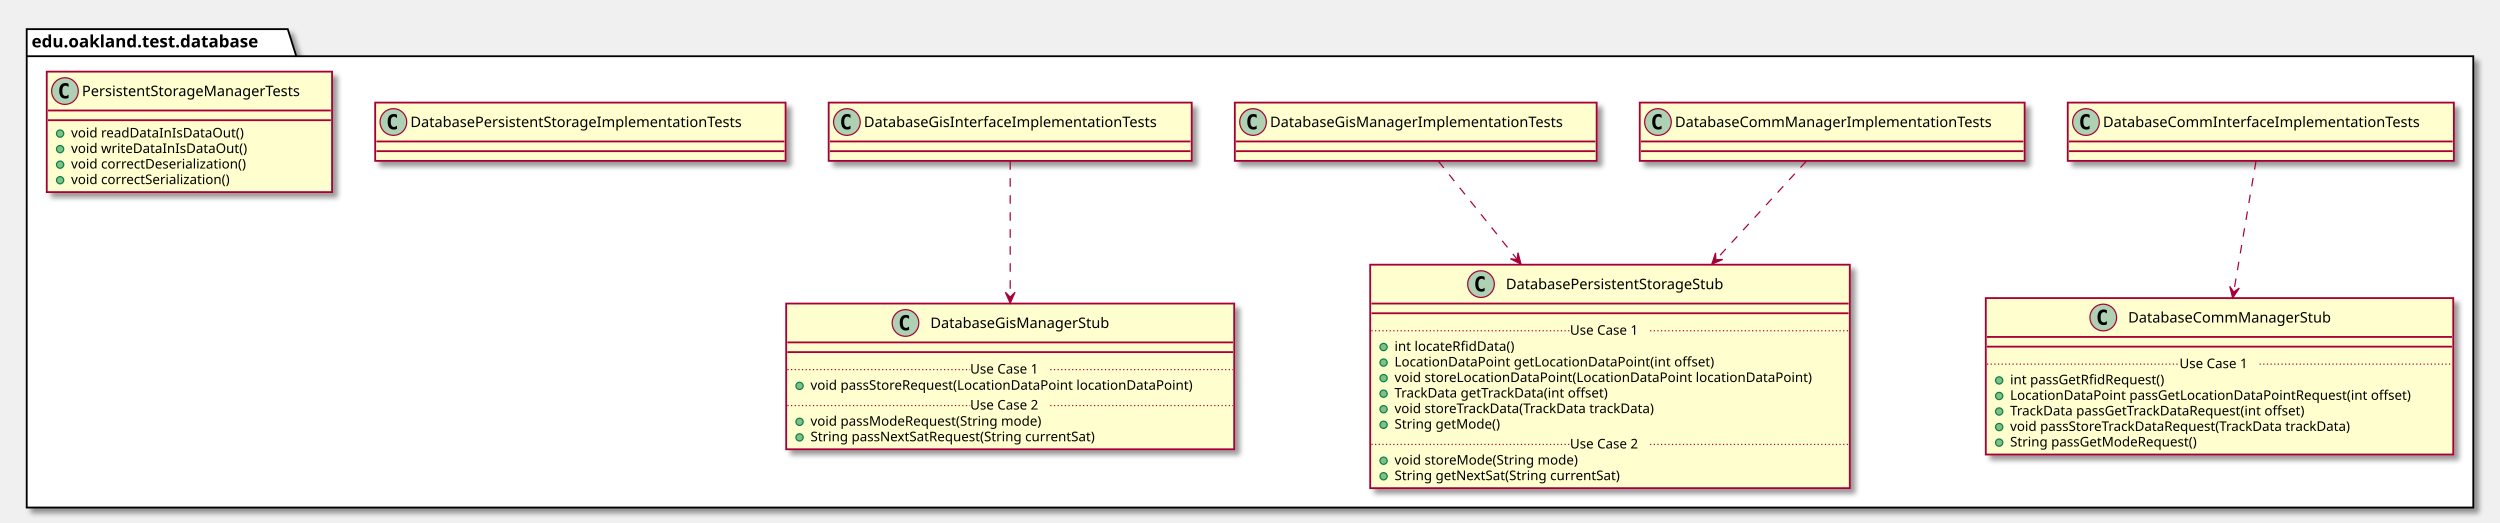
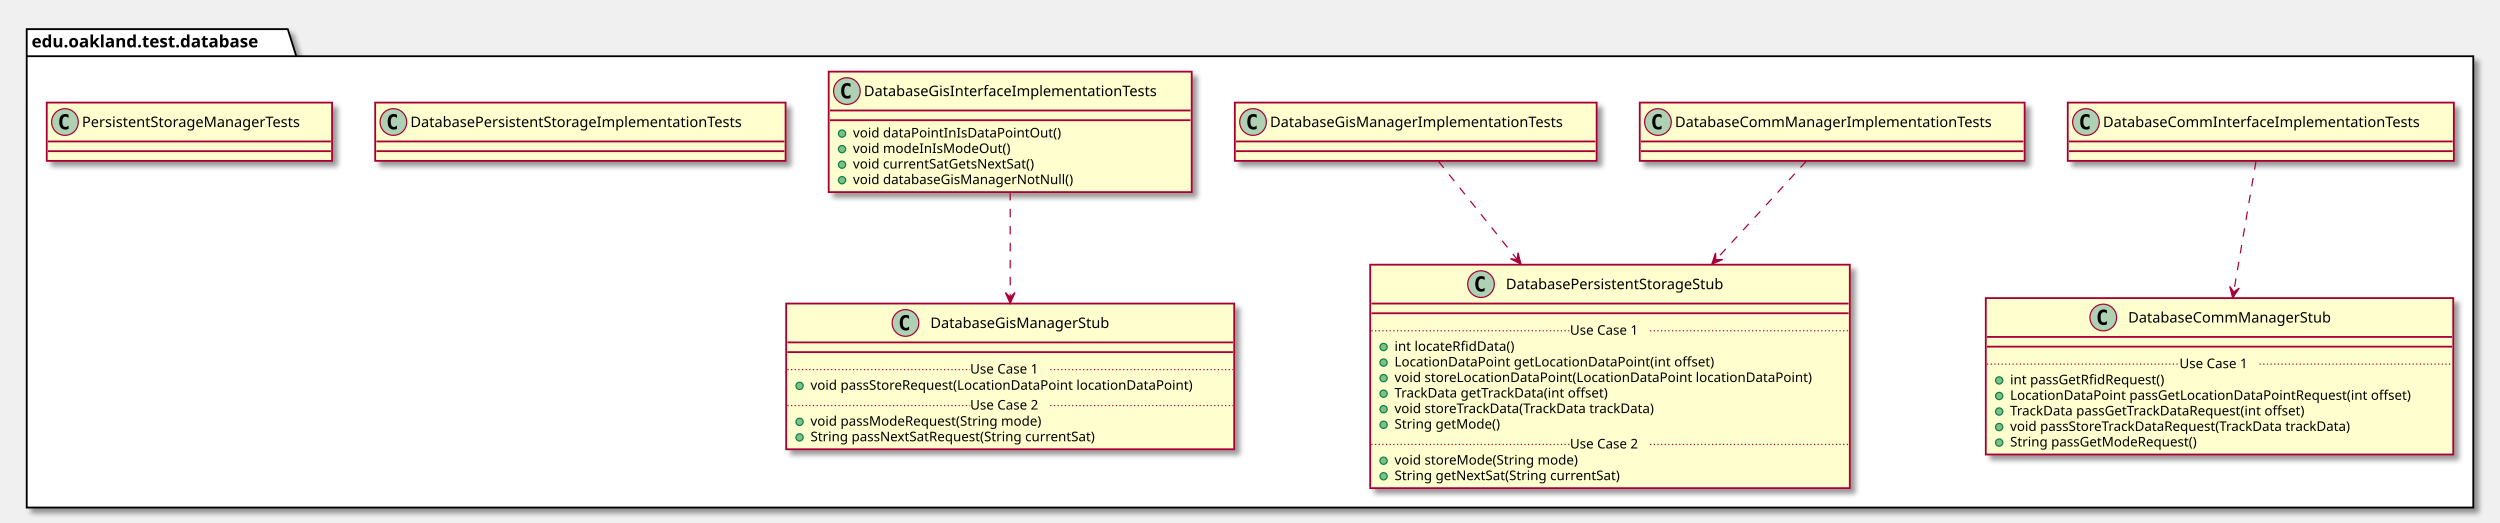
<svg xmlns="http://www.w3.org/2000/svg" contentScriptType="application/ecmascript" contentStyleType="text/css" height="430px" preserveAspectRatio="none" style="width:2059px;height:430px;" version="1.1" viewBox="0 0 2059 430" width="2059px" zoomAndPan="magnify">
  <defs>
-     <filter height="300%" id="frzniudco0o22" width="300%" x="-1" y="-1">
+     <filter height="300%" id="fltw43q239fca" width="300%" x="-1" y="-1">
      <feGaussianBlur result="blurOut" stdDeviation="2.0" />
      <feColorMatrix in="blurOut" result="blurOut2" type="matrix" values="0 0 0 0 0 0 0 0 0 0 0 0 0 0 0 0 0 0 .4 0" />
      <feOffset dx="4.0" dy="4.0" in="blurOut2" result="blurOut3" />
      <feBlend in="SourceGraphic" in2="blurOut3" mode="normal" />
    </filter>
  </defs>
  <g>
-     <polygon fill="#FFFFFF" filter="url(#frzniudco0o22)" points="22,24,237,24,244,46.297,2037,46.297,2037,418,22,418,22,24" style="stroke: #000000; stroke-width: 1.5;" />
+     <polygon fill="#FFFFFF" filter="url(#fltw43q239fca)" points="22,24,237,24,244,46.297,2037,46.297,2037,418,22,418,22,24" style="stroke: #000000; stroke-width: 1.5;" />
    <line style="stroke: #000000; stroke-width: 1.5;" x1="22" x2="244" y1="46.297" y2="46.297" />
    <text fill="#000000" font-family="sans-serif" font-size="14" font-weight="bold" lengthAdjust="spacingAndGlyphs" textLength="209" x="26" y="38.995">edu.oakland.test.database</text>
-     <rect fill="#FEFECE" filter="url(#frzniudco0o22)" height="48" id="DatabaseCommInterfaceImplementationTests" style="stroke: #A80036; stroke-width: 1.5;" width="318" x="1703" y="84.5" />
+     <rect fill="#FEFECE" filter="url(#fltw43q239fca)" height="48" id="DatabaseCommInterfaceImplementationTests" style="stroke: #A80036; stroke-width: 1.5;" width="318" x="1703" y="84.5" />
    <ellipse cx="1718" cy="100.5" fill="#ADD1B2" rx="11" ry="11" style="stroke: #A80036; stroke-width: 1.0;" />
    <path d="M1720.969,106.141 Q1720.391,106.438 1719.75,106.578 Q1719.109,106.734 1718.406,106.734 Q1715.906,106.734 1714.578,105.094 Q1713.266,103.438 1713.266,100.312 Q1713.266,97.188 1714.578,95.531 Q1715.906,93.875 1718.406,93.875 Q1719.109,93.875 1719.75,94.031 Q1720.406,94.188 1720.969,94.484 L1720.969,97.203 Q1720.344,96.625 1719.75,96.359 Q1719.156,96.078 1718.531,96.078 Q1717.188,96.078 1716.5,97.156 Q1715.812,98.219 1715.812,100.312 Q1715.812,102.406 1716.5,103.484 Q1717.188,104.547 1718.531,104.547 Q1719.156,104.547 1719.75,104.281 Q1720.344,104 1720.969,103.422 L1720.969,106.141 Z " />
    <text fill="#000000" font-family="sans-serif" font-size="12" lengthAdjust="spacingAndGlyphs" textLength="286" x="1732" y="104.654">DatabaseCommInterfaceImplementationTests</text>
    <line style="stroke: #A80036; stroke-width: 1.5;" x1="1704" x2="2020" y1="116.5" y2="116.5" />
    <line style="stroke: #A80036; stroke-width: 1.5;" x1="1704" x2="2020" y1="124.5" y2="124.5" />
-     <rect fill="#FEFECE" filter="url(#frzniudco0o22)" height="128.828" id="DatabaseCommManagerStub" style="stroke: #A80036; stroke-width: 1.5;" width="385" x="1635.5" y="245.5" />
+     <rect fill="#FEFECE" filter="url(#fltw43q239fca)" height="128.828" id="DatabaseCommManagerStub" style="stroke: #A80036; stroke-width: 1.5;" width="385" x="1635.5" y="245.5" />
    <ellipse cx="1732.25" cy="261.5" fill="#ADD1B2" rx="11" ry="11" style="stroke: #A80036; stroke-width: 1.0;" />
    <path d="M1735.219,267.141 Q1734.641,267.438 1734,267.578 Q1733.359,267.734 1732.656,267.734 Q1730.156,267.734 1728.828,266.094 Q1727.516,264.438 1727.516,261.312 Q1727.516,258.188 1728.828,256.531 Q1730.156,254.875 1732.656,254.875 Q1733.359,254.875 1734,255.031 Q1734.656,255.188 1735.219,255.484 L1735.219,258.203 Q1734.594,257.625 1734,257.359 Q1733.406,257.078 1732.781,257.078 Q1731.438,257.078 1730.75,258.156 Q1730.062,259.219 1730.062,261.312 Q1730.062,263.406 1730.75,264.484 Q1731.438,265.547 1732.781,265.547 Q1733.406,265.547 1734,265.281 Q1734.594,265 1735.219,264.422 L1735.219,267.141 Z " />
    <text fill="#000000" font-family="sans-serif" font-size="12" lengthAdjust="spacingAndGlyphs" textLength="183" x="1752.75" y="265.654">DatabaseCommManagerStub</text>
    <line style="stroke: #A80036; stroke-width: 1.5;" x1="1636.5" x2="2019.5" y1="277.5" y2="277.5" />
    <line style="stroke: #A80036; stroke-width: 1.5;" x1="1636.5" x2="2019.5" y1="285.5" y2="285.5" />
    <ellipse cx="1646.5" cy="313.305" fill="#84BE84" rx="3" ry="3" style="stroke: #038048; stroke-width: 1.0;" />
    <text fill="#000000" font-family="sans-serif" font-size="11" lengthAdjust="spacingAndGlyphs" textLength="141" x="1655.5" y="316.515">int passGetRfidRequest()</text>
    <ellipse cx="1646.5" cy="326.109" fill="#84BE84" rx="3" ry="3" style="stroke: #038048; stroke-width: 1.0;" />
    <text fill="#000000" font-family="sans-serif" font-size="11" lengthAdjust="spacingAndGlyphs" textLength="359" x="1655.5" y="329.32">LocationDataPoint passGetLocationDataPointRequest(int offset)</text>
    <ellipse cx="1646.5" cy="338.914" fill="#84BE84" rx="3" ry="3" style="stroke: #038048; stroke-width: 1.0;" />
    <text fill="#000000" font-family="sans-serif" font-size="11" lengthAdjust="spacingAndGlyphs" textLength="271" x="1655.5" y="342.125">TrackData passGetTrackDataRequest(int offset)</text>
    <ellipse cx="1646.5" cy="351.719" fill="#84BE84" rx="3" ry="3" style="stroke: #038048; stroke-width: 1.0;" />
    <text fill="#000000" font-family="sans-serif" font-size="11" lengthAdjust="spacingAndGlyphs" textLength="312" x="1655.5" y="354.929">void passStoreTrackDataRequest(TrackData trackData)</text>
    <ellipse cx="1646.5" cy="364.523" fill="#84BE84" rx="3" ry="3" style="stroke: #038048; stroke-width: 1.0;" />
    <text fill="#000000" font-family="sans-serif" font-size="11" lengthAdjust="spacingAndGlyphs" textLength="170" x="1655.5" y="367.734">String passGetModeRequest()</text>
    <line style="stroke: #A80036; stroke-width: 1.0; stroke-dasharray: 1.0,2.0;" x1="1636.5" x2="1795" y1="299.902" y2="299.902" />
    <text fill="#000000" font-family="sans-serif" font-size="11" lengthAdjust="spacingAndGlyphs" textLength="66" x="1795" y="303.21">Use Case 1</text>
    <line style="stroke: #A80036; stroke-width: 1.0; stroke-dasharray: 1.0,2.0;" x1="1861" x2="2019.5" y1="299.902" y2="299.902" />
-     <rect fill="#FEFECE" filter="url(#frzniudco0o22)" height="48" id="DatabaseCommManagerImplementationTests" style="stroke: #A80036; stroke-width: 1.5;" width="317" x="1350.5" y="84.5" />
+     <rect fill="#FEFECE" filter="url(#fltw43q239fca)" height="48" id="DatabaseCommManagerImplementationTests" style="stroke: #A80036; stroke-width: 1.5;" width="317" x="1350.5" y="84.5" />
    <ellipse cx="1365.5" cy="100.5" fill="#ADD1B2" rx="11" ry="11" style="stroke: #A80036; stroke-width: 1.0;" />
    <path d="M1368.469,106.141 Q1367.891,106.438 1367.25,106.578 Q1366.609,106.734 1365.906,106.734 Q1363.406,106.734 1362.078,105.094 Q1360.766,103.438 1360.766,100.312 Q1360.766,97.188 1362.078,95.531 Q1363.406,93.875 1365.906,93.875 Q1366.609,93.875 1367.25,94.031 Q1367.906,94.188 1368.469,94.484 L1368.469,97.203 Q1367.844,96.625 1367.25,96.359 Q1366.656,96.078 1366.031,96.078 Q1364.688,96.078 1364,97.156 Q1363.312,98.219 1363.312,100.312 Q1363.312,102.406 1364,103.484 Q1364.688,104.547 1366.031,104.547 Q1366.656,104.547 1367.25,104.281 Q1367.844,104 1368.469,103.422 L1368.469,106.141 Z " />
    <text fill="#000000" font-family="sans-serif" font-size="12" lengthAdjust="spacingAndGlyphs" textLength="285" x="1379.5" y="104.654">DatabaseCommManagerImplementationTests</text>
    <line style="stroke: #A80036; stroke-width: 1.5;" x1="1351.5" x2="1666.5" y1="116.5" y2="116.5" />
    <line style="stroke: #A80036; stroke-width: 1.5;" x1="1351.5" x2="1666.5" y1="124.5" y2="124.5" />
-     <rect fill="#FEFECE" filter="url(#frzniudco0o22)" height="184.047" id="DatabasePersistentStorageStub" style="stroke: #A80036; stroke-width: 1.5;" width="395" x="1128.5" y="218" />
+     <rect fill="#FEFECE" filter="url(#fltw43q239fca)" height="184.047" id="DatabasePersistentStorageStub" style="stroke: #A80036; stroke-width: 1.5;" width="395" x="1128.5" y="218" />
    <ellipse cx="1219.75" cy="234" fill="#ADD1B2" rx="11" ry="11" style="stroke: #A80036; stroke-width: 1.0;" />
    <path d="M1222.719,239.641 Q1222.141,239.938 1221.5,240.078 Q1220.859,240.234 1220.156,240.234 Q1217.656,240.234 1216.328,238.594 Q1215.016,236.938 1215.016,233.812 Q1215.016,230.688 1216.328,229.031 Q1217.656,227.375 1220.156,227.375 Q1220.859,227.375 1221.5,227.531 Q1222.156,227.688 1222.719,227.984 L1222.719,230.703 Q1222.094,230.125 1221.5,229.859 Q1220.906,229.578 1220.281,229.578 Q1218.938,229.578 1218.25,230.656 Q1217.562,231.719 1217.562,233.812 Q1217.562,235.906 1218.25,236.984 Q1218.938,238.047 1220.281,238.047 Q1220.906,238.047 1221.5,237.781 Q1222.094,237.5 1222.719,236.922 L1222.719,239.641 Z " />
    <text fill="#000000" font-family="sans-serif" font-size="12" lengthAdjust="spacingAndGlyphs" textLength="204" x="1240.25" y="238.154">DatabasePersistentStorageStub</text>
    <line style="stroke: #A80036; stroke-width: 1.5;" x1="1129.5" x2="1522.5" y1="250" y2="250" />
    <line style="stroke: #A80036; stroke-width: 1.5;" x1="1129.5" x2="1522.5" y1="258" y2="258" />
    <ellipse cx="1139.5" cy="285.805" fill="#84BE84" rx="3" ry="3" style="stroke: #038048; stroke-width: 1.0;" />
    <text fill="#000000" font-family="sans-serif" font-size="11" lengthAdjust="spacingAndGlyphs" textLength="107" x="1148.5" y="289.015">int locateRfidData()</text>
    <ellipse cx="1139.5" cy="298.609" fill="#84BE84" rx="3" ry="3" style="stroke: #038048; stroke-width: 1.0;" />
    <text fill="#000000" font-family="sans-serif" font-size="11" lengthAdjust="spacingAndGlyphs" textLength="283" x="1148.5" y="301.82">LocationDataPoint getLocationDataPoint(int offset)</text>
    <ellipse cx="1139.5" cy="311.414" fill="#84BE84" rx="3" ry="3" style="stroke: #038048; stroke-width: 1.0;" />
    <text fill="#000000" font-family="sans-serif" font-size="11" lengthAdjust="spacingAndGlyphs" textLength="369" x="1148.5" y="314.625">void storeLocationDataPoint(LocationDataPoint locationDataPoint)</text>
    <ellipse cx="1139.5" cy="324.219" fill="#84BE84" rx="3" ry="3" style="stroke: #038048; stroke-width: 1.0;" />
    <text fill="#000000" font-family="sans-serif" font-size="11" lengthAdjust="spacingAndGlyphs" textLength="195" x="1148.5" y="327.429">TrackData getTrackData(int offset)</text>
    <ellipse cx="1139.5" cy="337.023" fill="#84BE84" rx="3" ry="3" style="stroke: #038048; stroke-width: 1.0;" />
    <text fill="#000000" font-family="sans-serif" font-size="11" lengthAdjust="spacingAndGlyphs" textLength="237" x="1148.5" y="340.234">void storeTrackData(TrackData trackData)</text>
    <ellipse cx="1139.5" cy="349.828" fill="#84BE84" rx="3" ry="3" style="stroke: #038048; stroke-width: 1.0;" />
    <text fill="#000000" font-family="sans-serif" font-size="11" lengthAdjust="spacingAndGlyphs" textLength="94" x="1148.5" y="353.039">String getMode()</text>
    <line style="stroke: #A80036; stroke-width: 1.0; stroke-dasharray: 1.0,2.0;" x1="1129.5" x2="1293" y1="272.402" y2="272.402" />
    <text fill="#000000" font-family="sans-serif" font-size="11" lengthAdjust="spacingAndGlyphs" textLength="66" x="1293" y="275.71">Use Case 1</text>
    <line style="stroke: #A80036; stroke-width: 1.0; stroke-dasharray: 1.0,2.0;" x1="1359" x2="1522.5" y1="272.402" y2="272.402" />
    <ellipse cx="1139.5" cy="379.438" fill="#84BE84" rx="3" ry="3" style="stroke: #038048; stroke-width: 1.0;" />
    <text fill="#000000" font-family="sans-serif" font-size="11" lengthAdjust="spacingAndGlyphs" textLength="165" x="1148.5" y="382.648">void storeMode(String mode)</text>
    <ellipse cx="1139.5" cy="392.242" fill="#84BE84" rx="3" ry="3" style="stroke: #038048; stroke-width: 1.0;" />
    <text fill="#000000" font-family="sans-serif" font-size="11" lengthAdjust="spacingAndGlyphs" textLength="206" x="1148.5" y="395.453">String getNextSat(String currentSat)</text>
    <line style="stroke: #A80036; stroke-width: 1.0; stroke-dasharray: 1.0,2.0;" x1="1129.5" x2="1293" y1="366.035" y2="366.035" />
    <text fill="#000000" font-family="sans-serif" font-size="11" lengthAdjust="spacingAndGlyphs" textLength="66" x="1293" y="369.343">Use Case 2</text>
    <line style="stroke: #A80036; stroke-width: 1.0; stroke-dasharray: 1.0,2.0;" x1="1359" x2="1522.5" y1="366.035" y2="366.035" />
-     <rect fill="#FEFECE" filter="url(#frzniudco0o22)" height="48" id="DatabaseGisInterfaceImplementationTests" style="stroke: #A80036; stroke-width: 1.5;" width="299" x="682.5" y="84.5" />
-     <ellipse cx="697.5" cy="100.5" fill="#ADD1B2" rx="11" ry="11" style="stroke: #A80036; stroke-width: 1.0;" />
-     <path d="M700.469,106.141 Q699.891,106.438 699.25,106.578 Q698.609,106.734 697.906,106.734 Q695.406,106.734 694.078,105.094 Q692.766,103.438 692.766,100.312 Q692.766,97.188 694.078,95.531 Q695.406,93.875 697.906,93.875 Q698.609,93.875 699.25,94.031 Q699.906,94.188 700.469,94.484 L700.469,97.203 Q699.844,96.625 699.25,96.359 Q698.656,96.078 698.031,96.078 Q696.688,96.078 696,97.156 Q695.312,98.219 695.312,100.312 Q695.312,102.406 696,103.484 Q696.688,104.547 698.031,104.547 Q698.656,104.547 699.25,104.281 Q699.844,104 700.469,103.422 L700.469,106.141 Z " />
-     <text fill="#000000" font-family="sans-serif" font-size="12" lengthAdjust="spacingAndGlyphs" textLength="267" x="711.5" y="104.654">DatabaseGisInterfaceImplementationTests</text>
-     <line style="stroke: #A80036; stroke-width: 1.5;" x1="683.5" x2="980.5" y1="116.5" y2="116.5" />
-     <line style="stroke: #A80036; stroke-width: 1.5;" x1="683.5" x2="980.5" y1="124.5" y2="124.5" />
-     <rect fill="#FEFECE" filter="url(#frzniudco0o22)" height="120.023" id="DatabaseGisManagerStub" style="stroke: #A80036; stroke-width: 1.5;" width="369" x="647.5" y="250" />
+     <rect fill="#FEFECE" filter="url(#fltw43q239fca)" height="99.219" id="DatabaseGisInterfaceImplementationTests" style="stroke: #A80036; stroke-width: 1.5;" width="299" x="682.5" y="59" />
+     <ellipse cx="697.5" cy="75" fill="#ADD1B2" rx="11" ry="11" style="stroke: #A80036; stroke-width: 1.0;" />
+     <path d="M700.469,80.641 Q699.891,80.938 699.25,81.078 Q698.609,81.234 697.906,81.234 Q695.406,81.234 694.078,79.594 Q692.766,77.938 692.766,74.812 Q692.766,71.688 694.078,70.031 Q695.406,68.375 697.906,68.375 Q698.609,68.375 699.25,68.531 Q699.906,68.688 700.469,68.984 L700.469,71.703 Q699.844,71.125 699.25,70.859 Q698.656,70.578 698.031,70.578 Q696.688,70.578 696,71.656 Q695.312,72.719 695.312,74.812 Q695.312,76.906 696,77.984 Q696.688,79.047 698.031,79.047 Q698.656,79.047 699.25,78.781 Q699.844,78.5 700.469,77.922 L700.469,80.641 Z " />
+     <text fill="#000000" font-family="sans-serif" font-size="12" lengthAdjust="spacingAndGlyphs" textLength="267" x="711.5" y="79.154">DatabaseGisInterfaceImplementationTests</text>
+     <line style="stroke: #A80036; stroke-width: 1.5;" x1="683.5" x2="980.5" y1="91" y2="91" />
+     <line style="stroke: #A80036; stroke-width: 1.5;" x1="683.5" x2="980.5" y1="99" y2="99" />
+     <ellipse cx="693.5" cy="110" fill="#84BE84" rx="3" ry="3" style="stroke: #038048; stroke-width: 1.0;" />
+     <text fill="#000000" font-family="sans-serif" font-size="11" lengthAdjust="spacingAndGlyphs" textLength="182" x="702.5" y="113.21">void dataPointInIsDataPointOut()</text>
+     <ellipse cx="693.5" cy="122.805" fill="#84BE84" rx="3" ry="3" style="stroke: #038048; stroke-width: 1.0;" />
+     <text fill="#000000" font-family="sans-serif" font-size="11" lengthAdjust="spacingAndGlyphs" textLength="137" x="702.5" y="126.015">void modeInIsModeOut()</text>
+     <ellipse cx="693.5" cy="135.609" fill="#84BE84" rx="3" ry="3" style="stroke: #038048; stroke-width: 1.0;" />
+     <text fill="#000000" font-family="sans-serif" font-size="11" lengthAdjust="spacingAndGlyphs" textLength="166" x="702.5" y="138.82">void currentSatGetsNextSat()</text>
+     <ellipse cx="693.5" cy="148.414" fill="#84BE84" rx="3" ry="3" style="stroke: #038048; stroke-width: 1.0;" />
+     <text fill="#000000" font-family="sans-serif" font-size="11" lengthAdjust="spacingAndGlyphs" textLength="196" x="702.5" y="151.625">void databaseGisManagerNotNull()</text>
+     <rect fill="#FEFECE" filter="url(#fltw43q239fca)" height="120.023" id="DatabaseGisManagerStub" style="stroke: #A80036; stroke-width: 1.5;" width="369" x="647.5" y="250" />
    <ellipse cx="745.75" cy="266" fill="#ADD1B2" rx="11" ry="11" style="stroke: #A80036; stroke-width: 1.0;" />
    <path d="M748.719,271.641 Q748.141,271.938 747.5,272.078 Q746.859,272.234 746.156,272.234 Q743.656,272.234 742.328,270.594 Q741.016,268.938 741.016,265.812 Q741.016,262.688 742.328,261.031 Q743.656,259.375 746.156,259.375 Q746.859,259.375 747.5,259.531 Q748.156,259.688 748.719,259.984 L748.719,262.703 Q748.094,262.125 747.5,261.859 Q746.906,261.578 746.281,261.578 Q744.938,261.578 744.25,262.656 Q743.562,263.719 743.562,265.812 Q743.562,267.906 744.25,268.984 Q744.938,270.047 746.281,270.047 Q746.906,270.047 747.5,269.781 Q748.094,269.5 748.719,268.922 L748.719,271.641 Z " />
    <text fill="#000000" font-family="sans-serif" font-size="12" lengthAdjust="spacingAndGlyphs" textLength="164" x="766.25" y="270.154">DatabaseGisManagerStub</text>
    <line style="stroke: #A80036; stroke-width: 1.5;" x1="648.5" x2="1015.5" y1="282" y2="282" />
    <line style="stroke: #A80036; stroke-width: 1.5;" x1="648.5" x2="1015.5" y1="290" y2="290" />
    <ellipse cx="658.5" cy="317.805" fill="#84BE84" rx="3" ry="3" style="stroke: #038048; stroke-width: 1.0;" />
    <text fill="#000000" font-family="sans-serif" font-size="11" lengthAdjust="spacingAndGlyphs" textLength="343" x="667.5" y="321.015">void passStoreRequest(LocationDataPoint locationDataPoint)</text>
    <line style="stroke: #A80036; stroke-width: 1.0; stroke-dasharray: 1.0,2.0;" x1="648.5" x2="799" y1="304.402" y2="304.402" />
    <text fill="#000000" font-family="sans-serif" font-size="11" lengthAdjust="spacingAndGlyphs" textLength="66" x="799" y="307.71">Use Case 1</text>
    <line style="stroke: #A80036; stroke-width: 1.0; stroke-dasharray: 1.0,2.0;" x1="865" x2="1015.5" y1="304.402" y2="304.402" />
    <ellipse cx="658.5" cy="347.414" fill="#84BE84" rx="3" ry="3" style="stroke: #038048; stroke-width: 1.0;" />
    <text fill="#000000" font-family="sans-serif" font-size="11" lengthAdjust="spacingAndGlyphs" textLength="209" x="667.5" y="350.625">void passModeRequest(String mode)</text>
    <ellipse cx="658.5" cy="360.219" fill="#84BE84" rx="3" ry="3" style="stroke: #038048; stroke-width: 1.0;" />
    <text fill="#000000" font-family="sans-serif" font-size="11" lengthAdjust="spacingAndGlyphs" textLength="262" x="667.5" y="363.429">String passNextSatRequest(String currentSat)</text>
    <line style="stroke: #A80036; stroke-width: 1.0; stroke-dasharray: 1.0,2.0;" x1="648.5" x2="799" y1="334.012" y2="334.012" />
    <text fill="#000000" font-family="sans-serif" font-size="11" lengthAdjust="spacingAndGlyphs" textLength="66" x="799" y="337.32">Use Case 2</text>
    <line style="stroke: #A80036; stroke-width: 1.0; stroke-dasharray: 1.0,2.0;" x1="865" x2="1015.5" y1="334.012" y2="334.012" />
-     <rect fill="#FEFECE" filter="url(#frzniudco0o22)" height="48" id="DatabaseGisManagerImplementationTests" style="stroke: #A80036; stroke-width: 1.5;" width="298" x="1017" y="84.5" />
+     <rect fill="#FEFECE" filter="url(#fltw43q239fca)" height="48" id="DatabaseGisManagerImplementationTests" style="stroke: #A80036; stroke-width: 1.5;" width="298" x="1017" y="84.5" />
    <ellipse cx="1032" cy="100.5" fill="#ADD1B2" rx="11" ry="11" style="stroke: #A80036; stroke-width: 1.0;" />
    <path d="M1034.969,106.141 Q1034.391,106.438 1033.75,106.578 Q1033.109,106.734 1032.406,106.734 Q1029.906,106.734 1028.578,105.094 Q1027.266,103.438 1027.266,100.312 Q1027.266,97.188 1028.578,95.531 Q1029.906,93.875 1032.406,93.875 Q1033.109,93.875 1033.75,94.031 Q1034.406,94.188 1034.969,94.484 L1034.969,97.203 Q1034.344,96.625 1033.75,96.359 Q1033.156,96.078 1032.531,96.078 Q1031.188,96.078 1030.5,97.156 Q1029.812,98.219 1029.812,100.312 Q1029.812,102.406 1030.5,103.484 Q1031.188,104.547 1032.531,104.547 Q1033.156,104.547 1033.75,104.281 Q1034.344,104 1034.969,103.422 L1034.969,106.141 Z " />
    <text fill="#000000" font-family="sans-serif" font-size="12" lengthAdjust="spacingAndGlyphs" textLength="266" x="1046" y="104.654">DatabaseGisManagerImplementationTests</text>
    <line style="stroke: #A80036; stroke-width: 1.5;" x1="1018" x2="1314" y1="116.5" y2="116.5" />
    <line style="stroke: #A80036; stroke-width: 1.5;" x1="1018" x2="1314" y1="124.5" y2="124.5" />
-     <rect fill="#FEFECE" filter="url(#frzniudco0o22)" height="48" id="DatabasePersistentStorageImplementationTests" style="stroke: #A80036; stroke-width: 1.5;" width="338" x="309" y="84.5" />
+     <rect fill="#FEFECE" filter="url(#fltw43q239fca)" height="48" id="DatabasePersistentStorageImplementationTests" style="stroke: #A80036; stroke-width: 1.5;" width="338" x="309" y="84.5" />
    <ellipse cx="324" cy="100.5" fill="#ADD1B2" rx="11" ry="11" style="stroke: #A80036; stroke-width: 1.0;" />
    <path d="M326.969,106.141 Q326.391,106.438 325.75,106.578 Q325.109,106.734 324.406,106.734 Q321.906,106.734 320.578,105.094 Q319.266,103.438 319.266,100.312 Q319.266,97.188 320.578,95.531 Q321.906,93.875 324.406,93.875 Q325.109,93.875 325.75,94.031 Q326.406,94.188 326.969,94.484 L326.969,97.203 Q326.344,96.625 325.75,96.359 Q325.156,96.078 324.531,96.078 Q323.188,96.078 322.5,97.156 Q321.812,98.219 321.812,100.312 Q321.812,102.406 322.5,103.484 Q323.188,104.547 324.531,104.547 Q325.156,104.547 325.75,104.281 Q326.344,104 326.969,103.422 L326.969,106.141 Z " />
    <text fill="#000000" font-family="sans-serif" font-size="12" lengthAdjust="spacingAndGlyphs" textLength="306" x="338" y="104.654">DatabasePersistentStorageImplementationTests</text>
    <line style="stroke: #A80036; stroke-width: 1.5;" x1="310" x2="646" y1="116.5" y2="116.5" />
    <line style="stroke: #A80036; stroke-width: 1.5;" x1="310" x2="646" y1="124.5" y2="124.5" />
-     <rect fill="#FEFECE" filter="url(#frzniudco0o22)" height="99.219" id="PersistentStorageManagerTests" style="stroke: #A80036; stroke-width: 1.5;" width="235" x="38.5" y="59" />
-     <ellipse cx="53.5" cy="75" fill="#ADD1B2" rx="11" ry="11" style="stroke: #A80036; stroke-width: 1.0;" />
-     <path d="M56.469,80.641 Q55.891,80.938 55.25,81.078 Q54.609,81.234 53.906,81.234 Q51.406,81.234 50.078,79.594 Q48.766,77.938 48.766,74.812 Q48.766,71.688 50.078,70.031 Q51.406,68.375 53.906,68.375 Q54.609,68.375 55.25,68.531 Q55.906,68.688 56.469,68.984 L56.469,71.703 Q55.844,71.125 55.25,70.859 Q54.656,70.578 54.031,70.578 Q52.688,70.578 52,71.656 Q51.312,72.719 51.312,74.812 Q51.312,76.906 52,77.984 Q52.688,79.047 54.031,79.047 Q54.656,79.047 55.25,78.781 Q55.844,78.5 56.469,77.922 L56.469,80.641 Z " />
-     <text fill="#000000" font-family="sans-serif" font-size="12" lengthAdjust="spacingAndGlyphs" textLength="203" x="67.5" y="79.154">PersistentStorageManagerTests</text>
-     <line style="stroke: #A80036; stroke-width: 1.5;" x1="39.5" x2="272.5" y1="91" y2="91" />
-     <line style="stroke: #A80036; stroke-width: 1.5;" x1="39.5" x2="272.5" y1="99" y2="99" />
-     <ellipse cx="49.5" cy="110" fill="#84BE84" rx="3" ry="3" style="stroke: #038048; stroke-width: 1.0;" />
-     <text fill="#000000" font-family="sans-serif" font-size="11" lengthAdjust="spacingAndGlyphs" textLength="153" x="58.5" y="113.21">void readDataInIsDataOut()</text>
-     <ellipse cx="49.5" cy="122.805" fill="#84BE84" rx="3" ry="3" style="stroke: #038048; stroke-width: 1.0;" />
-     <text fill="#000000" font-family="sans-serif" font-size="11" lengthAdjust="spacingAndGlyphs" textLength="155" x="58.5" y="126.015">void writeDataInIsDataOut()</text>
-     <ellipse cx="49.5" cy="135.609" fill="#84BE84" rx="3" ry="3" style="stroke: #038048; stroke-width: 1.0;" />
-     <text fill="#000000" font-family="sans-serif" font-size="11" lengthAdjust="spacingAndGlyphs" textLength="158" x="58.5" y="138.82">void correctDeserialization()</text>
-     <ellipse cx="49.5" cy="148.414" fill="#84BE84" rx="3" ry="3" style="stroke: #038048; stroke-width: 1.0;" />
-     <text fill="#000000" font-family="sans-serif" font-size="11" lengthAdjust="spacingAndGlyphs" textLength="144" x="58.5" y="151.625">void correctSerialization()</text>
+     <rect fill="#FEFECE" filter="url(#fltw43q239fca)" height="48" id="PersistentStorageManagerTests" style="stroke: #A80036; stroke-width: 1.5;" width="235" x="38.5" y="84.5" />
+     <ellipse cx="53.5" cy="100.5" fill="#ADD1B2" rx="11" ry="11" style="stroke: #A80036; stroke-width: 1.0;" />
+     <path d="M56.469,106.141 Q55.891,106.438 55.25,106.578 Q54.609,106.734 53.906,106.734 Q51.406,106.734 50.078,105.094 Q48.766,103.438 48.766,100.312 Q48.766,97.188 50.078,95.531 Q51.406,93.875 53.906,93.875 Q54.609,93.875 55.25,94.031 Q55.906,94.188 56.469,94.484 L56.469,97.203 Q55.844,96.625 55.25,96.359 Q54.656,96.078 54.031,96.078 Q52.688,96.078 52,97.156 Q51.312,98.219 51.312,100.312 Q51.312,102.406 52,103.484 Q52.688,104.547 54.031,104.547 Q54.656,104.547 55.25,104.281 Q55.844,104 56.469,103.422 L56.469,106.141 Z " />
+     <text fill="#000000" font-family="sans-serif" font-size="12" lengthAdjust="spacingAndGlyphs" textLength="203" x="67.5" y="104.654">PersistentStorageManagerTests</text>
+     <line style="stroke: #A80036; stroke-width: 1.5;" x1="39.5" x2="272.5" y1="116.5" y2="116.5" />
+     <line style="stroke: #A80036; stroke-width: 1.5;" x1="39.5" x2="272.5" y1="124.5" y2="124.5" />
    <path d="M1858.03,132.78 C1853.56,159.04 1846.07,202.98 1839.69,240.41 " fill="none" id="DatabaseCommInterfaceImplementationTests-&gt;DatabaseCommManagerStub" style="stroke: #A80036; stroke-width: 1.0; stroke-dasharray: 7.0,7.0;" />
    <polygon fill="#A80036" points="1838.84,245.42,1844.3,237.223,1839.683,240.492,1836.414,235.875,1838.84,245.42" style="stroke: #A80036; stroke-width: 1.0;" />
    <path d="M1487.65,132.78 C1469.15,152.94 1441.09,183.53 1413.52,213.59 " fill="none" id="DatabaseCommManagerImplementationTests-&gt;DatabasePersistentStorageStub" style="stroke: #A80036; stroke-width: 1.0; stroke-dasharray: 7.0,7.0;" />
    <polygon fill="#A80036" points="1409.81,217.63,1418.836,213.689,1413.185,213.941,1412.933,208.289,1409.81,217.63" style="stroke: #A80036; stroke-width: 1.0;" />
-     <path d="M832,132.78 C832,160.02 832,206.3 832,244.59 " fill="none" id="DatabaseGisInterfaceImplementationTests-&gt;DatabaseGisManagerStub" style="stroke: #A80036; stroke-width: 1.0; stroke-dasharray: 7.0,7.0;" />
-     <polygon fill="#A80036" points="832,249.7,836,240.7,832,244.7,828,240.7,832,249.7" style="stroke: #A80036; stroke-width: 1.0;" />
+     <path d="M832,158.05 C832,184.11 832,216.56 832,244.69 " fill="none" id="DatabaseGisInterfaceImplementationTests-&gt;DatabaseGisManagerStub" style="stroke: #A80036; stroke-width: 1.0; stroke-dasharray: 7.0,7.0;" />
+     <polygon fill="#A80036" points="832,249.89,836,240.89,832,244.89,828,240.89,832,249.89" style="stroke: #A80036; stroke-width: 1.0;" />
    <path d="M1184.67,132.78 C1200.84,152.94 1225.37,183.53 1249.48,213.59 " fill="none" id="DatabaseGisManagerImplementationTests-&gt;DatabasePersistentStorageStub" style="stroke: #A80036; stroke-width: 1.0; stroke-dasharray: 7.0,7.0;" />
    <polygon fill="#A80036" points="1252.72,217.63,1250.208,208.107,1249.591,213.73,1243.968,213.113,1252.72,217.63" style="stroke: #A80036; stroke-width: 1.0;" />
  </g>
</svg>
